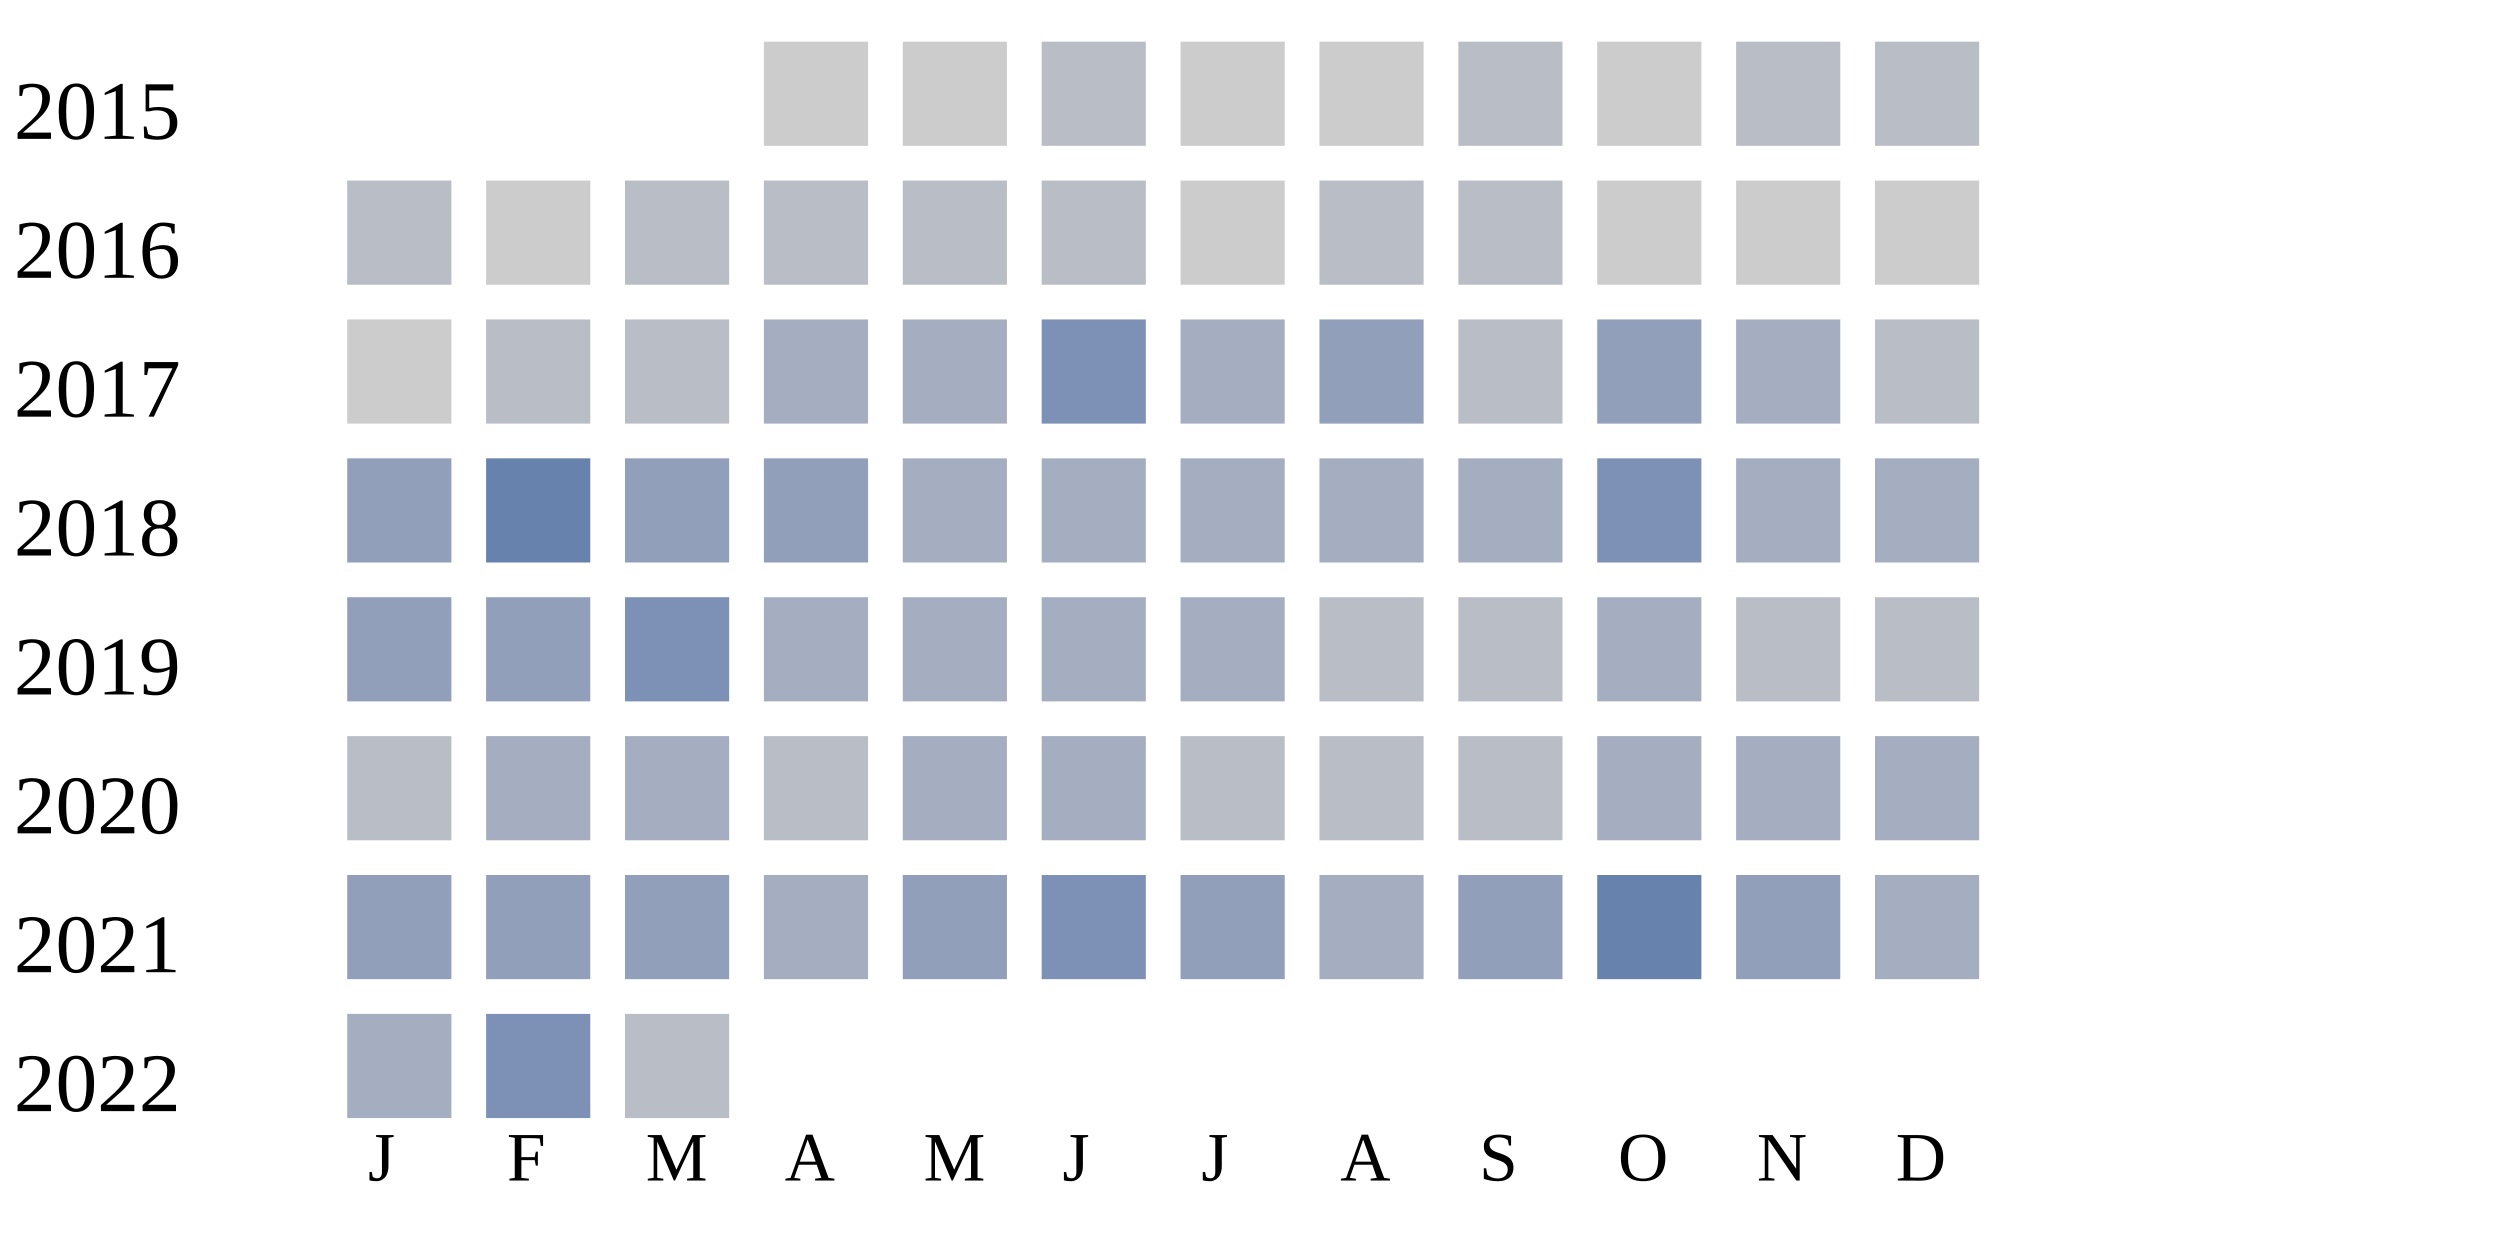
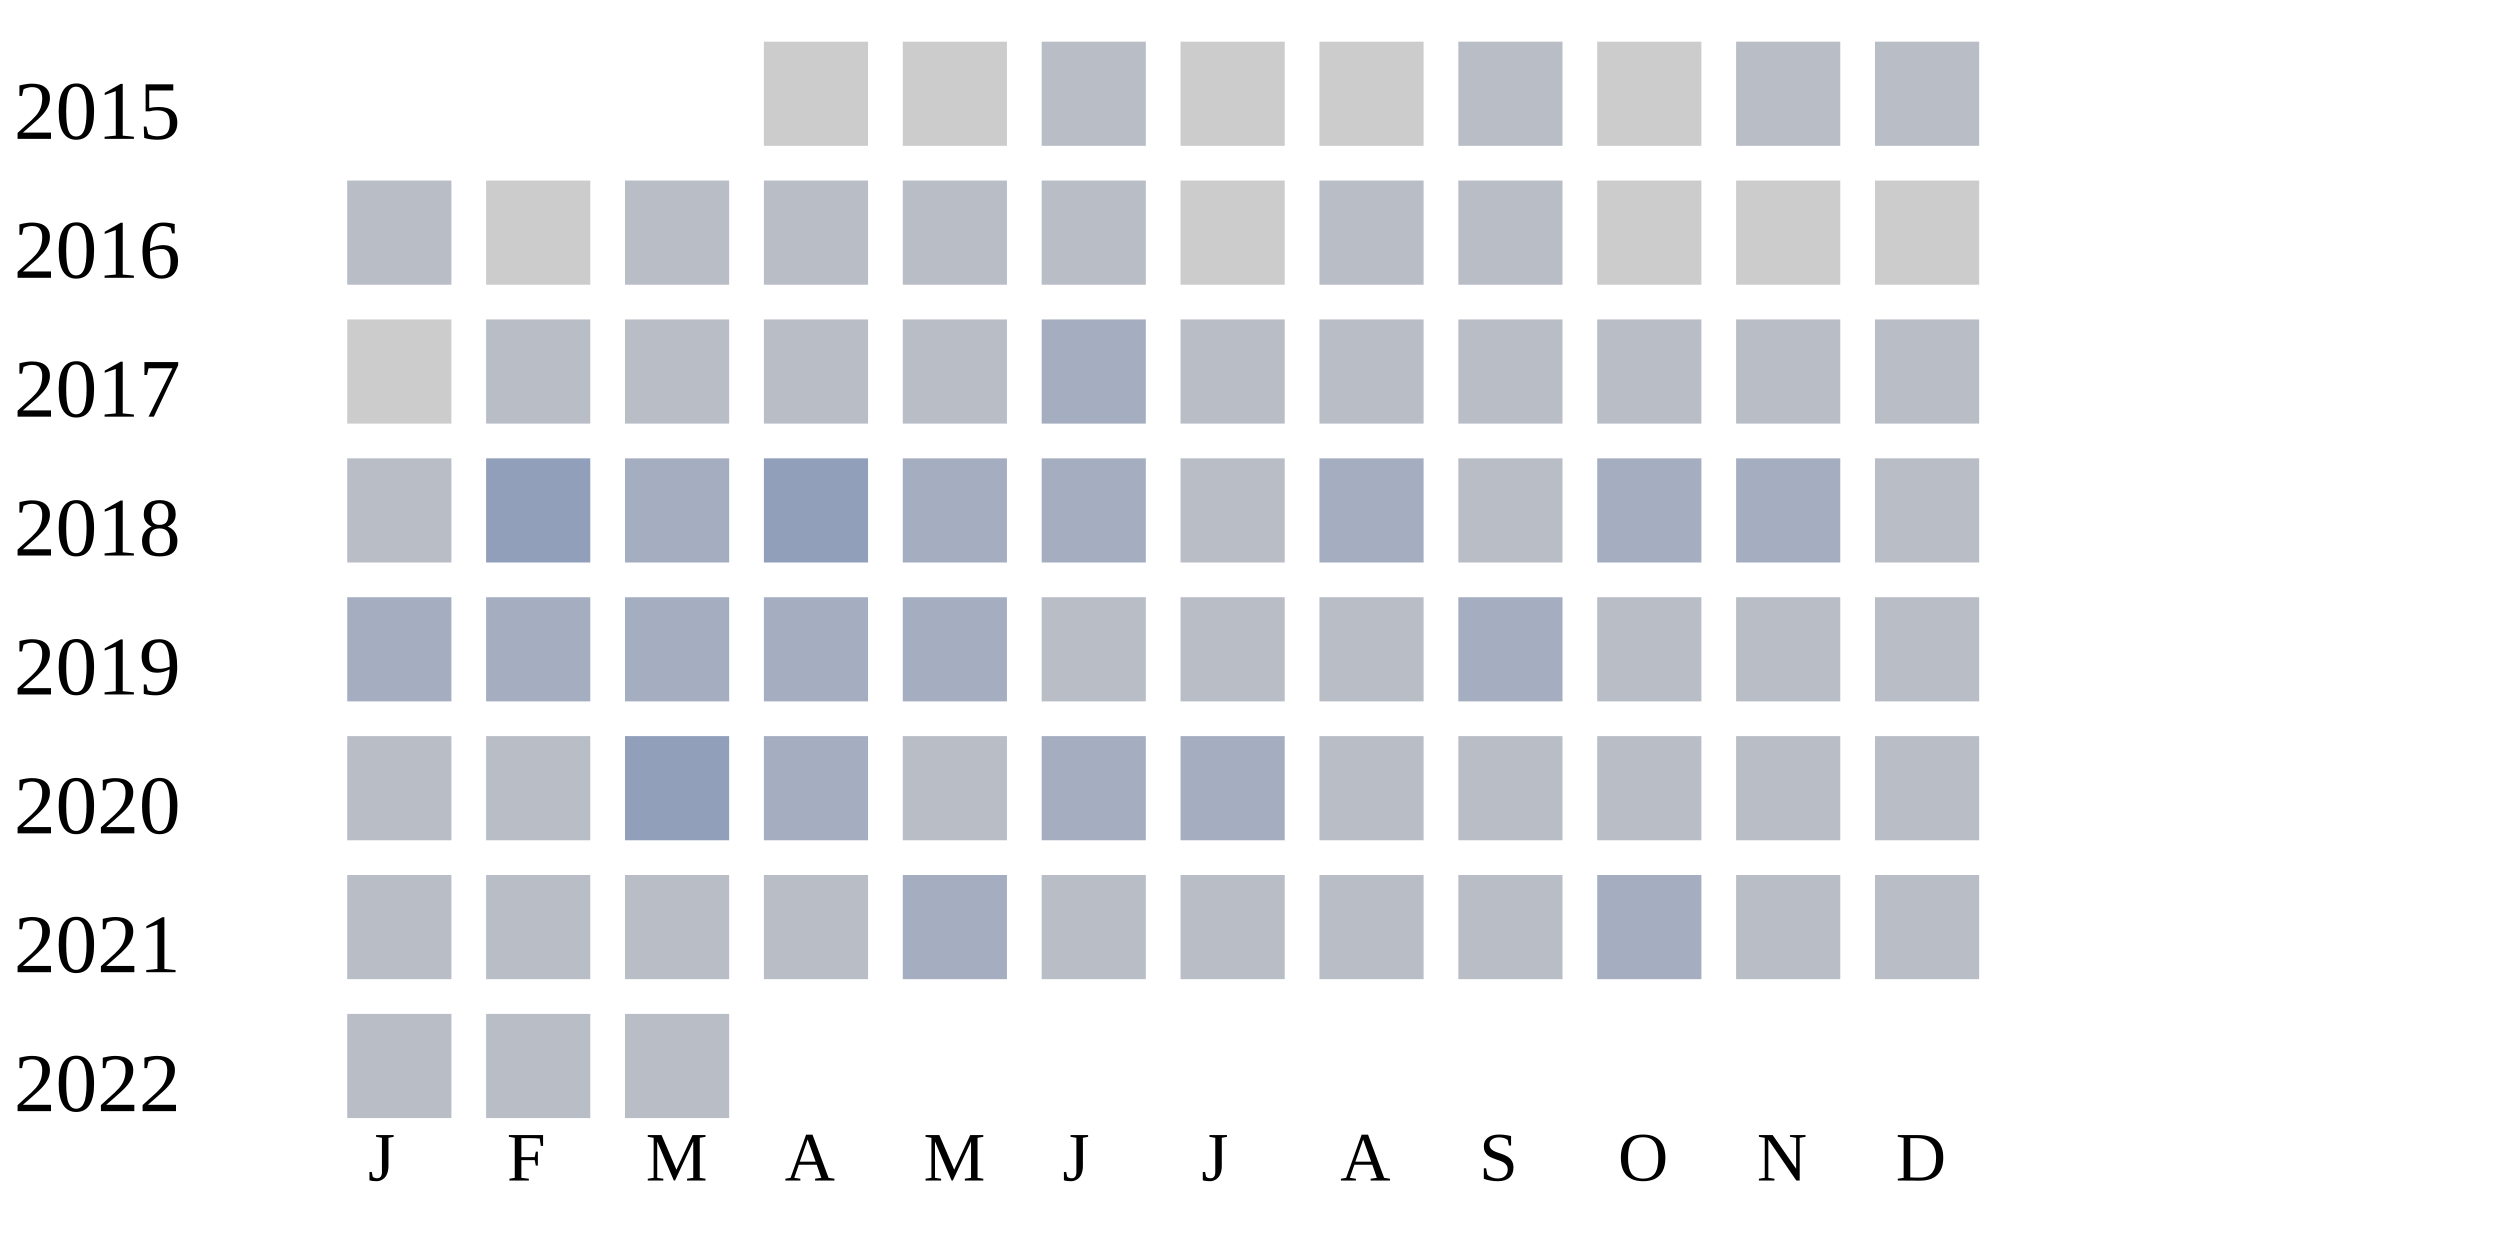
<svg xmlns="http://www.w3.org/2000/svg" width="360" height="180">
  <g transform="translate(0 0)">
    <text x="2" y="20">2015</text>
    <rect x="110" y="6" width="15" height="15" fill="#cccccc" />
    <rect x="130" y="6" width="15" height="15" fill="#cccccc" />
    <rect x="150" y="6" width="15" height="15" fill="#b9bdc6" />
    <rect x="170" y="6" width="15" height="15" fill="#cccccc" />
    <rect x="190" y="6" width="15" height="15" fill="#cccccc" />
    <rect x="210" y="6" width="15" height="15" fill="#b9bdc6" />
    <rect x="230" y="6" width="15" height="15" fill="#cccccc" />
    <rect x="250" y="6" width="15" height="15" fill="#b9bdc6" />
    <rect x="270" y="6" width="15" height="15" fill="#b9bdc6" />
  </g>
  <g transform="translate(0 20)">
    <text x="2" y="20">2016</text>
    <rect x="50" y="6" width="15" height="15" fill="#b9bdc6" />
    <rect x="70" y="6" width="15" height="15" fill="#cccccc" />
    <rect x="90" y="6" width="15" height="15" fill="#b9bdc6" />
    <rect x="110" y="6" width="15" height="15" fill="#b9bdc6" />
    <rect x="130" y="6" width="15" height="15" fill="#b9bdc6" />
    <rect x="150" y="6" width="15" height="15" fill="#b9bdc6" />
    <rect x="170" y="6" width="15" height="15" fill="#cccccc" />
    <rect x="190" y="6" width="15" height="15" fill="#b9bdc6" />
    <rect x="210" y="6" width="15" height="15" fill="#b9bdc6" />
    <rect x="230" y="6" width="15" height="15" fill="#cccccc" />
    <rect x="250" y="6" width="15" height="15" fill="#cccccc" />
    <rect x="270" y="6" width="15" height="15" fill="#cccccc" />
  </g>
  <g transform="translate(0 40)">
    <text x="2" y="20">2017</text>
    <rect x="50" y="6" width="15" height="15" fill="#cccccc" />
    <rect x="70" y="6" width="15" height="15" fill="#b9bdc6" />
    <rect x="90" y="6" width="15" height="15" fill="#b9bdc6" />
-     <rect x="110" y="6" width="15" height="15" fill="#a5aec0" />
-     <rect x="130" y="6" width="15" height="15" fill="#a5aec0" />
-     <rect x="150" y="6" width="15" height="15" fill="#7d90b5" />
-     <rect x="170" y="6" width="15" height="15" fill="#a5aec0" />
-     <rect x="190" y="6" width="15" height="15" fill="#919fba" />
+     <rect x="110" y="6" width="15" height="15" fill="#b9bdc6" />
+     <rect x="130" y="6" width="15" height="15" fill="#b9bdc6" />
+     <rect x="150" y="6" width="15" height="15" fill="#a5aec0" />
+     <rect x="170" y="6" width="15" height="15" fill="#b9bdc6" />
+     <rect x="190" y="6" width="15" height="15" fill="#b9bdc6" />
    <rect x="210" y="6" width="15" height="15" fill="#b9bdc6" />
-     <rect x="230" y="6" width="15" height="15" fill="#919fba" />
-     <rect x="250" y="6" width="15" height="15" fill="#a5aec0" />
+     <rect x="230" y="6" width="15" height="15" fill="#b9bdc6" />
+     <rect x="250" y="6" width="15" height="15" fill="#b9bdc6" />
    <rect x="270" y="6" width="15" height="15" fill="#b9bdc6" />
  </g>
  <g transform="translate(0 60)">
    <text x="2" y="20">2018</text>
-     <rect x="50" y="6" width="15" height="15" fill="#919fba" />
-     <rect x="70" y="6" width="15" height="15" fill="#6882ae" />
-     <rect x="90" y="6" width="15" height="15" fill="#919fba" />
+     <rect x="50" y="6" width="15" height="15" fill="#b9bdc6" />
+     <rect x="70" y="6" width="15" height="15" fill="#919fba" />
+     <rect x="90" y="6" width="15" height="15" fill="#a5aec0" />
    <rect x="110" y="6" width="15" height="15" fill="#919fba" />
    <rect x="130" y="6" width="15" height="15" fill="#a5aec0" />
    <rect x="150" y="6" width="15" height="15" fill="#a5aec0" />
-     <rect x="170" y="6" width="15" height="15" fill="#a5aec0" />
+     <rect x="170" y="6" width="15" height="15" fill="#b9bdc6" />
    <rect x="190" y="6" width="15" height="15" fill="#a5aec0" />
-     <rect x="210" y="6" width="15" height="15" fill="#a5aec0" />
-     <rect x="230" y="6" width="15" height="15" fill="#7d90b5" />
+     <rect x="210" y="6" width="15" height="15" fill="#b9bdc6" />
+     <rect x="230" y="6" width="15" height="15" fill="#a5aec0" />
    <rect x="250" y="6" width="15" height="15" fill="#a5aec0" />
-     <rect x="270" y="6" width="15" height="15" fill="#a5aec0" />
+     <rect x="270" y="6" width="15" height="15" fill="#b9bdc6" />
  </g>
  <g transform="translate(0 80)">
    <text x="2" y="20">2019</text>
-     <rect x="50" y="6" width="15" height="15" fill="#919fba" />
-     <rect x="70" y="6" width="15" height="15" fill="#919fba" />
-     <rect x="90" y="6" width="15" height="15" fill="#7d90b5" />
+     <rect x="50" y="6" width="15" height="15" fill="#a5aec0" />
+     <rect x="70" y="6" width="15" height="15" fill="#a5aec0" />
+     <rect x="90" y="6" width="15" height="15" fill="#a5aec0" />
    <rect x="110" y="6" width="15" height="15" fill="#a5aec0" />
    <rect x="130" y="6" width="15" height="15" fill="#a5aec0" />
+     <rect x="150" y="6" width="15" height="15" fill="#b9bdc6" />
+     <rect x="170" y="6" width="15" height="15" fill="#b9bdc6" />
+     <rect x="190" y="6" width="15" height="15" fill="#b9bdc6" />
+     <rect x="210" y="6" width="15" height="15" fill="#a5aec0" />
+     <rect x="230" y="6" width="15" height="15" fill="#b9bdc6" />
+     <rect x="250" y="6" width="15" height="15" fill="#b9bdc6" />
+     <rect x="270" y="6" width="15" height="15" fill="#b9bdc6" />
+   </g>
+   <g transform="translate(0 100)">
+     <text x="2" y="20">2020</text>
+     <rect x="50" y="6" width="15" height="15" fill="#b9bdc6" />
+     <rect x="70" y="6" width="15" height="15" fill="#b9bdc6" />
+     <rect x="90" y="6" width="15" height="15" fill="#919fba" />
+     <rect x="110" y="6" width="15" height="15" fill="#a5aec0" />
+     <rect x="130" y="6" width="15" height="15" fill="#b9bdc6" />
    <rect x="150" y="6" width="15" height="15" fill="#a5aec0" />
    <rect x="170" y="6" width="15" height="15" fill="#a5aec0" />
+     <rect x="190" y="6" width="15" height="15" fill="#b9bdc6" />
+     <rect x="210" y="6" width="15" height="15" fill="#b9bdc6" />
+     <rect x="230" y="6" width="15" height="15" fill="#b9bdc6" />
+     <rect x="250" y="6" width="15" height="15" fill="#b9bdc6" />
+     <rect x="270" y="6" width="15" height="15" fill="#b9bdc6" />
+   </g>
+   <g transform="translate(0 120)">
+     <text x="2" y="20">2021</text>
+     <rect x="50" y="6" width="15" height="15" fill="#b9bdc6" />
+     <rect x="70" y="6" width="15" height="15" fill="#b9bdc6" />
+     <rect x="90" y="6" width="15" height="15" fill="#b9bdc6" />
+     <rect x="110" y="6" width="15" height="15" fill="#b9bdc6" />
+     <rect x="130" y="6" width="15" height="15" fill="#a5aec0" />
+     <rect x="150" y="6" width="15" height="15" fill="#b9bdc6" />
+     <rect x="170" y="6" width="15" height="15" fill="#b9bdc6" />
    <rect x="190" y="6" width="15" height="15" fill="#b9bdc6" />
    <rect x="210" y="6" width="15" height="15" fill="#b9bdc6" />
    <rect x="230" y="6" width="15" height="15" fill="#a5aec0" />
    <rect x="250" y="6" width="15" height="15" fill="#b9bdc6" />
    <rect x="270" y="6" width="15" height="15" fill="#b9bdc6" />
  </g>
-   <g transform="translate(0 100)">
-     <text x="2" y="20">2020</text>
-     <rect x="50" y="6" width="15" height="15" fill="#b9bdc6" />
-     <rect x="70" y="6" width="15" height="15" fill="#a5aec0" />
-     <rect x="90" y="6" width="15" height="15" fill="#a5aec0" />
-     <rect x="110" y="6" width="15" height="15" fill="#b9bdc6" />
-     <rect x="130" y="6" width="15" height="15" fill="#a5aec0" />
-     <rect x="150" y="6" width="15" height="15" fill="#a5aec0" />
-     <rect x="170" y="6" width="15" height="15" fill="#b9bdc6" />
-     <rect x="190" y="6" width="15" height="15" fill="#b9bdc6" />
-     <rect x="210" y="6" width="15" height="15" fill="#b9bdc6" />
-     <rect x="230" y="6" width="15" height="15" fill="#a5aec0" />
-     <rect x="250" y="6" width="15" height="15" fill="#a5aec0" />
-     <rect x="270" y="6" width="15" height="15" fill="#a5aec0" />
-   </g>
-   <g transform="translate(0 120)">
-     <text x="2" y="20">2021</text>
-     <rect x="50" y="6" width="15" height="15" fill="#919fba" />
-     <rect x="70" y="6" width="15" height="15" fill="#919fba" />
-     <rect x="90" y="6" width="15" height="15" fill="#919fba" />
-     <rect x="110" y="6" width="15" height="15" fill="#a5aec0" />
-     <rect x="130" y="6" width="15" height="15" fill="#919fba" />
-     <rect x="150" y="6" width="15" height="15" fill="#7d90b5" />
-     <rect x="170" y="6" width="15" height="15" fill="#919fba" />
-     <rect x="190" y="6" width="15" height="15" fill="#a5aec0" />
-     <rect x="210" y="6" width="15" height="15" fill="#919fba" />
-     <rect x="230" y="6" width="15" height="15" fill="#6882ae" />
-     <rect x="250" y="6" width="15" height="15" fill="#919fba" />
-     <rect x="270" y="6" width="15" height="15" fill="#a5aec0" />
-   </g>
  <g transform="translate(0 140)">
    <text x="2" y="20">2022</text>
-     <rect x="50" y="6" width="15" height="15" fill="#a5aec0" />
-     <rect x="70" y="6" width="15" height="15" fill="#7d90b5" />
+     <rect x="50" y="6" width="15" height="15" fill="#b9bdc6" />
+     <rect x="70" y="6" width="15" height="15" fill="#b9bdc6" />
    <rect x="90" y="6" width="15" height="15" fill="#b9bdc6" />
  </g>
  <text style="font-size: 10px; text-align: center" x="53" y="170">J</text>
  <text style="font-size: 10px; text-align: center" x="73" y="170">F</text>
  <text style="font-size: 10px; text-align: center" x="93" y="170">M</text>
  <text style="font-size: 10px; text-align: center" x="113" y="170">A</text>
  <text style="font-size: 10px; text-align: center" x="133" y="170">M</text>
  <text style="font-size: 10px; text-align: center" x="153" y="170">J</text>
  <text style="font-size: 10px; text-align: center" x="173" y="170">J</text>
  <text style="font-size: 10px; text-align: center" x="193" y="170">A</text>
  <text style="font-size: 10px; text-align: center" x="213" y="170">S</text>
  <text style="font-size: 10px; text-align: center" x="233" y="170">O</text>
  <text style="font-size: 10px; text-align: center" x="253" y="170">N</text>
  <text style="font-size: 10px; text-align: center" x="273" y="170">D</text>
  <text style="font-size: 10px;" x="155" y="189">Less</text>
  <rect fill="#b9bdc6" width="10" height="10" x="180" y="180" />
  <rect fill="#919fba" width="10" height="10" x="195" y="180" />
  <rect fill="#6882ae" width="10" height="10" x="210" y="180" />
  <rect fill="#005a9c" width="10" height="10" x="225" y="180" />
  <text x="240" y="189" style="font-size: 10px;">More</text>
</svg>
